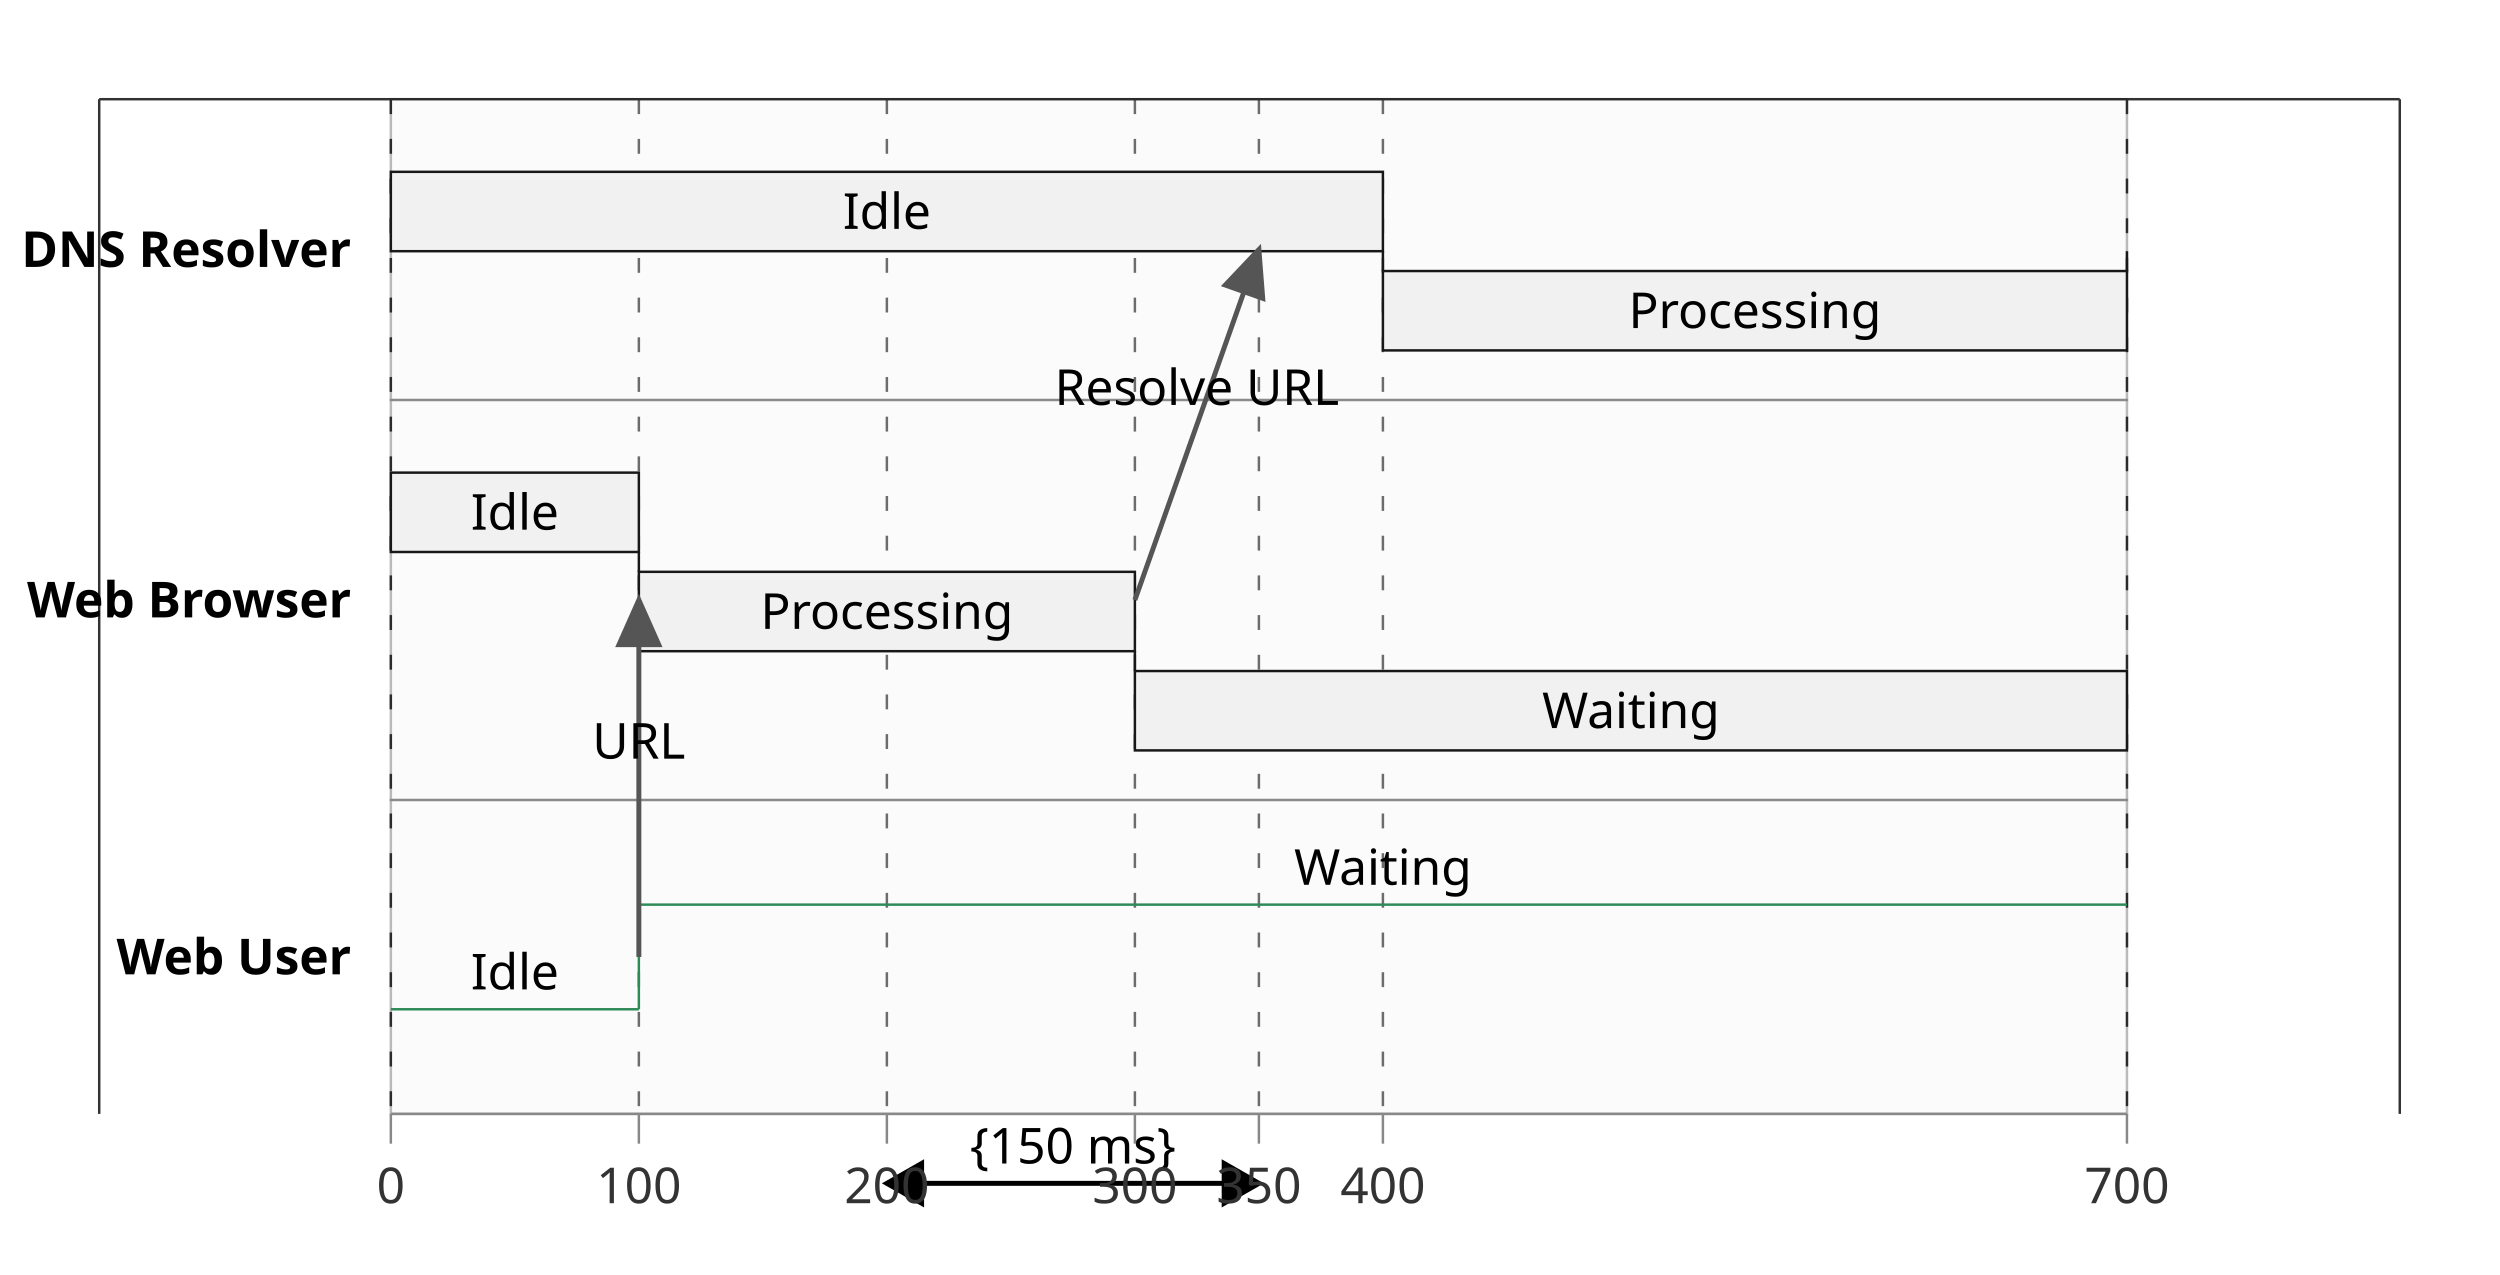
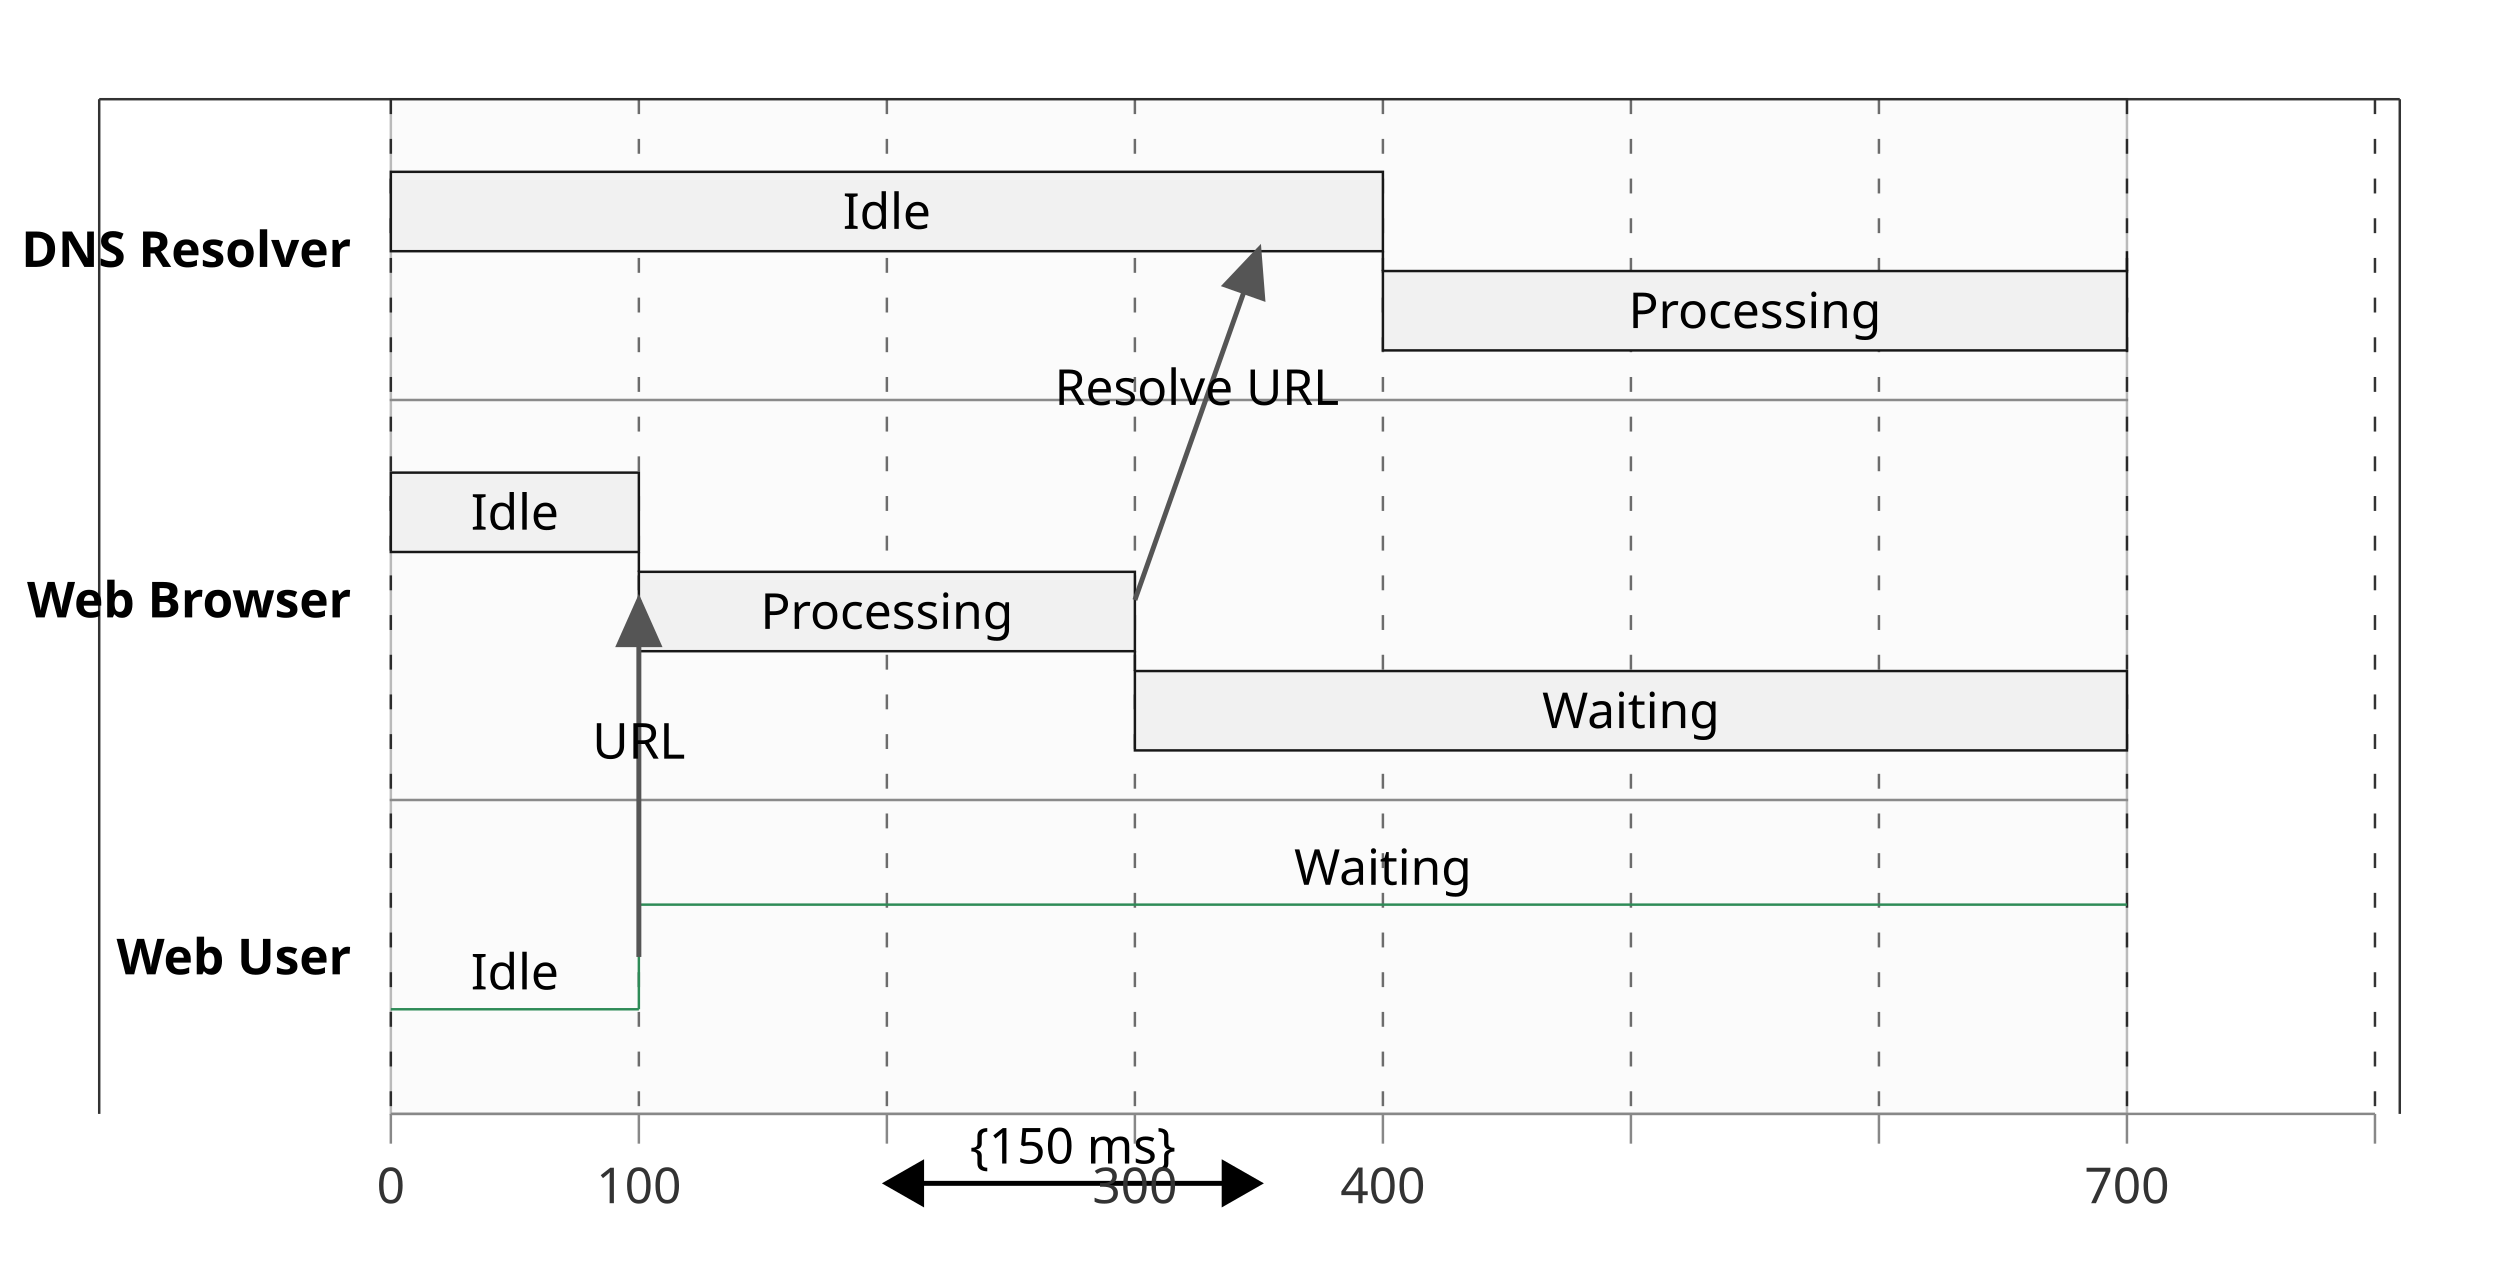
<svg xmlns="http://www.w3.org/2000/svg" contentStyleType="text/css" data-diagram-type="TIMING" height="257px" preserveAspectRatio="none" style="width:504px;height:257px;background:#FFFFFF;" version="1.1" viewBox="0 0 504 257" width="504px" zoomAndPan="magnify">
  <defs />
  <g>
    <line style="stroke:#333333;stroke-width:0.5;" x1="20" x2="20" y1="20" y2="224.562" />
    <line style="stroke:#333333;stroke-width:0.5;" x1="483.794" x2="483.794" y1="20" y2="224.562" />
    <line style="stroke:#333333;stroke-width:0.5;stroke-dasharray:3,5;" x1="78.794" x2="78.794" y1="20" y2="224.562" />
    <line style="stroke:#333333;stroke-width:0.5;stroke-dasharray:3,5;" x1="128.794" x2="128.794" y1="20" y2="224.562" />
    <line style="stroke:#333333;stroke-width:0.5;stroke-dasharray:3,5;" x1="178.794" x2="178.794" y1="20" y2="224.562" />
    <line style="stroke:#333333;stroke-width:0.5;stroke-dasharray:3,5;" x1="228.794" x2="228.794" y1="20" y2="224.562" />
-     <line style="stroke:#333333;stroke-width:0.5;stroke-dasharray:3,5;" x1="253.794" x2="253.794" y1="20" y2="224.562" />
    <line style="stroke:#333333;stroke-width:0.5;stroke-dasharray:3,5;" x1="278.794" x2="278.794" y1="20" y2="224.562" />
+     <line style="stroke:#333333;stroke-width:0.5;stroke-dasharray:3,5;" x1="328.794" x2="328.794" y1="20" y2="224.562" />
+     <line style="stroke:#333333;stroke-width:0.5;stroke-dasharray:3,5;" x1="378.794" x2="378.794" y1="20" y2="224.562" />
    <line style="stroke:#333333;stroke-width:0.5;stroke-dasharray:3,5;" x1="428.794" x2="428.794" y1="20" y2="224.562" />
+     <line style="stroke:#333333;stroke-width:0.5;stroke-dasharray:3,5;" x1="478.794" x2="478.794" y1="20" y2="224.562" />
    <line style="stroke:#333333;stroke-width:0.5;" x1="20" x2="483.794" y1="20" y2="20" />
    <rect fill="#F1F1F1" height="60.641" opacity="0.3" style="stroke:#181818;stroke-width:0.5;" width="350" x="78.794" y="20" />
    <text fill="#000000" font-family="sans-serif" font-size="10" font-weight="700" lengthAdjust="spacing" text-anchor="end" textLength="76.318" x="70.794" y="53.82">DNS Resolver</text>
    <rect fill="#F1F1F1" height="16" style="stroke:#181818;stroke-width:0.5;" width="200" x="78.794" y="34.641" />
    <text fill="#000000" font-family="sans-serif" font-size="10" lengthAdjust="spacing" text-anchor="middle" textLength="18.227" x="178.794" y="46.141">Idle</text>
    <rect fill="#F1F1F1" height="16" style="stroke:#181818;stroke-width:0.5;" width="150" x="278.794" y="54.641" />
    <text fill="#000000" font-family="sans-serif" font-size="10" lengthAdjust="spacing" text-anchor="middle" textLength="53.794" x="353.794" y="66.141">Processing</text>
    <line style="stroke:#181818;stroke-width:0.5;" x1="278.794" x2="278.794" y1="50.641" y2="54.641" />
    <line style="stroke:#181818;stroke-width:0.5;" x1="428.794" x2="428.794" y1="54.641" y2="50.641" />
    <rect fill="#F1F1F1" height="80.641" opacity="0.3" style="stroke:#181818;stroke-width:0.5;" width="350" x="78.794" y="80.641" />
    <text fill="#000000" font-family="sans-serif" font-size="10" font-weight="700" lengthAdjust="spacing" text-anchor="end" textLength="74.78" x="70.794" y="124.461">Web Browser</text>
    <rect fill="#F1F1F1" height="16" style="stroke:#181818;stroke-width:0.5;" width="50" x="78.794" y="95.281" />
    <text fill="#000000" font-family="sans-serif" font-size="10" lengthAdjust="spacing" text-anchor="middle" textLength="18.227" x="103.794" y="106.781">Idle</text>
    <rect fill="#F1F1F1" height="16" style="stroke:#181818;stroke-width:0.5;" width="100" x="128.794" y="115.281" />
    <text fill="#000000" font-family="sans-serif" font-size="10" lengthAdjust="spacing" text-anchor="middle" textLength="53.794" x="178.794" y="126.781">Processing</text>
    <line style="stroke:#181818;stroke-width:0.5;" x1="128.794" x2="128.794" y1="111.281" y2="115.281" />
    <rect fill="#F1F1F1" height="16" style="stroke:#181818;stroke-width:0.5;" width="200" x="228.794" y="135.281" />
    <text fill="#000000" font-family="sans-serif" font-size="10" lengthAdjust="spacing" text-anchor="middle" textLength="38.179" x="328.794" y="146.781">Waiting</text>
    <line style="stroke:#181818;stroke-width:0.5;" x1="228.794" x2="228.794" y1="131.281" y2="135.281" />
    <rect fill="#F1F1F1" height="63.281" opacity="0.3" style="stroke:#181818;stroke-width:0.5;" width="350" x="78.794" y="161.281" />
    <text fill="#000000" font-family="sans-serif" font-size="10" font-weight="700" lengthAdjust="spacing" text-anchor="end" textLength="54.238" x="70.794" y="196.422">Web User</text>
    <line style="stroke:#2E8B57;stroke-width:0.5;" x1="78.794" x2="128.794" y1="203.469" y2="203.469" />
    <text fill="#000000" font-family="sans-serif" font-size="10" lengthAdjust="spacing" text-anchor="middle" textLength="18.227" x="103.794" y="199.469">Idle</text>
    <line style="stroke:#2E8B57;stroke-width:0.5;" x1="128.794" x2="428.794" y1="182.375" y2="182.375" />
    <text fill="#000000" font-family="sans-serif" font-size="10" lengthAdjust="spacing" text-anchor="middle" textLength="38.179" x="278.794" y="178.375">Waiting</text>
    <line style="stroke:#2E8B57;stroke-width:0.5;" x1="128.794" x2="128.794" y1="203.469" y2="182.375" />
    <line style="stroke:#555555;stroke-width:1;" x1="128.794" x2="128.794" y1="192.922" y2="120.961" />
    <polygon fill="#555555" points="132.794,129.961,128.794,120.961,124.794,129.961,132.794,129.961" style="stroke:#555555;stroke-width:1;" />
    <text fill="#000000" font-family="sans-serif" font-size="10" lengthAdjust="spacing" text-anchor="middle" textLength="19.839" x="128.794" y="152.941">URL</text>
    <line style="stroke:#555555;stroke-width:1;" x1="228.794" x2="253.794" y1="120.961" y2="50.32" />
    <polygon fill="#555555" points="254.562,60.139,253.794,50.32,247.02,57.47,254.562,60.139" style="stroke:#555555;stroke-width:1;" />
    <text fill="#000000" font-family="sans-serif" font-size="10" lengthAdjust="spacing" text-anchor="middle" textLength="62.295" x="241.294" y="81.641">Resolve URL</text>
    <line style="stroke:#000000;stroke-width:1;" x1="178.794" x2="253.794" y1="238.562" y2="238.562" />
    <polygon fill="#000000" points="185.794,234.562,178.794,238.562,185.794,242.562,185.794,234.562" style="stroke:#000000;stroke-width:1;" />
    <polygon fill="#000000" points="246.794,234.562,253.794,238.562,246.794,242.562,246.794,234.562" style="stroke:#000000;stroke-width:1;" />
    <text fill="#000000" font-family="sans-serif" font-size="10" lengthAdjust="spacing" text-anchor="middle" textLength="49.941" x="216.294" y="234.562">{150 ms}</text>
-     <line style="stroke:#888888;stroke-width:0.5;" x1="78.794" x2="428.794" y1="224.562" y2="224.562" />
+     <line style="stroke:#888888;stroke-width:0.5;" x1="78.794" x2="478.794" y1="224.562" y2="224.562" />
    <line style="stroke:#888888;stroke-width:0.5;" x1="78.794" x2="78.794" y1="224.562" y2="230.562" />
+     <line style="stroke:#888888;stroke-width:0.5;" x1="128.794" x2="128.794" y1="224.562" y2="230.562" />
+     <line style="stroke:#888888;stroke-width:0.5;" x1="178.794" x2="178.794" y1="224.562" y2="230.562" />
+     <line style="stroke:#888888;stroke-width:0.5;" x1="228.794" x2="228.794" y1="224.562" y2="230.562" />
+     <line style="stroke:#888888;stroke-width:0.5;" x1="278.794" x2="278.794" y1="224.562" y2="230.562" />
+     <line style="stroke:#888888;stroke-width:0.5;" x1="328.794" x2="328.794" y1="224.562" y2="230.562" />
+     <line style="stroke:#888888;stroke-width:0.5;" x1="378.794" x2="378.794" y1="224.562" y2="230.562" />
+     <line style="stroke:#888888;stroke-width:0.5;" x1="428.794" x2="428.794" y1="224.562" y2="230.562" />
+     <line style="stroke:#888888;stroke-width:0.5;" x1="478.794" x2="478.794" y1="224.562" y2="230.562" />
    <text fill="#333333" font-family="sans-serif" font-size="10" lengthAdjust="spacing" text-anchor="middle" textLength="6.362" x="78.794" y="242.562">0</text>
-     <line style="stroke:#888888;stroke-width:0.5;" x1="128.794" x2="128.794" y1="224.562" y2="230.562" />
    <text fill="#333333" font-family="sans-serif" font-size="10" lengthAdjust="spacing" text-anchor="middle" textLength="19.087" x="128.794" y="242.562">100</text>
-     <line style="stroke:#888888;stroke-width:0.5;" x1="178.794" x2="178.794" y1="224.562" y2="230.562" />
-     <text fill="#333333" font-family="sans-serif" font-size="10" lengthAdjust="spacing" text-anchor="middle" textLength="19.087" x="178.794" y="242.562">200</text>
-     <line style="stroke:#888888;stroke-width:0.5;" x1="228.794" x2="228.794" y1="224.562" y2="230.562" />
    <text fill="#333333" font-family="sans-serif" font-size="10" lengthAdjust="spacing" text-anchor="middle" textLength="19.087" x="228.794" y="242.562">300</text>
-     <line style="stroke:#888888;stroke-width:0.5;" x1="253.794" x2="253.794" y1="224.562" y2="230.562" />
-     <text fill="#333333" font-family="sans-serif" font-size="10" lengthAdjust="spacing" text-anchor="middle" textLength="19.087" x="253.794" y="242.562">350</text>
-     <line style="stroke:#888888;stroke-width:0.5;" x1="278.794" x2="278.794" y1="224.562" y2="230.562" />
    <text fill="#333333" font-family="sans-serif" font-size="10" lengthAdjust="spacing" text-anchor="middle" textLength="19.087" x="278.794" y="242.562">400</text>
-     <line style="stroke:#888888;stroke-width:0.5;" x1="428.794" x2="428.794" y1="224.562" y2="230.562" />
    <text fill="#333333" font-family="sans-serif" font-size="10" lengthAdjust="spacing" text-anchor="middle" textLength="19.087" x="428.794" y="242.562">700</text>
  </g>
</svg>
